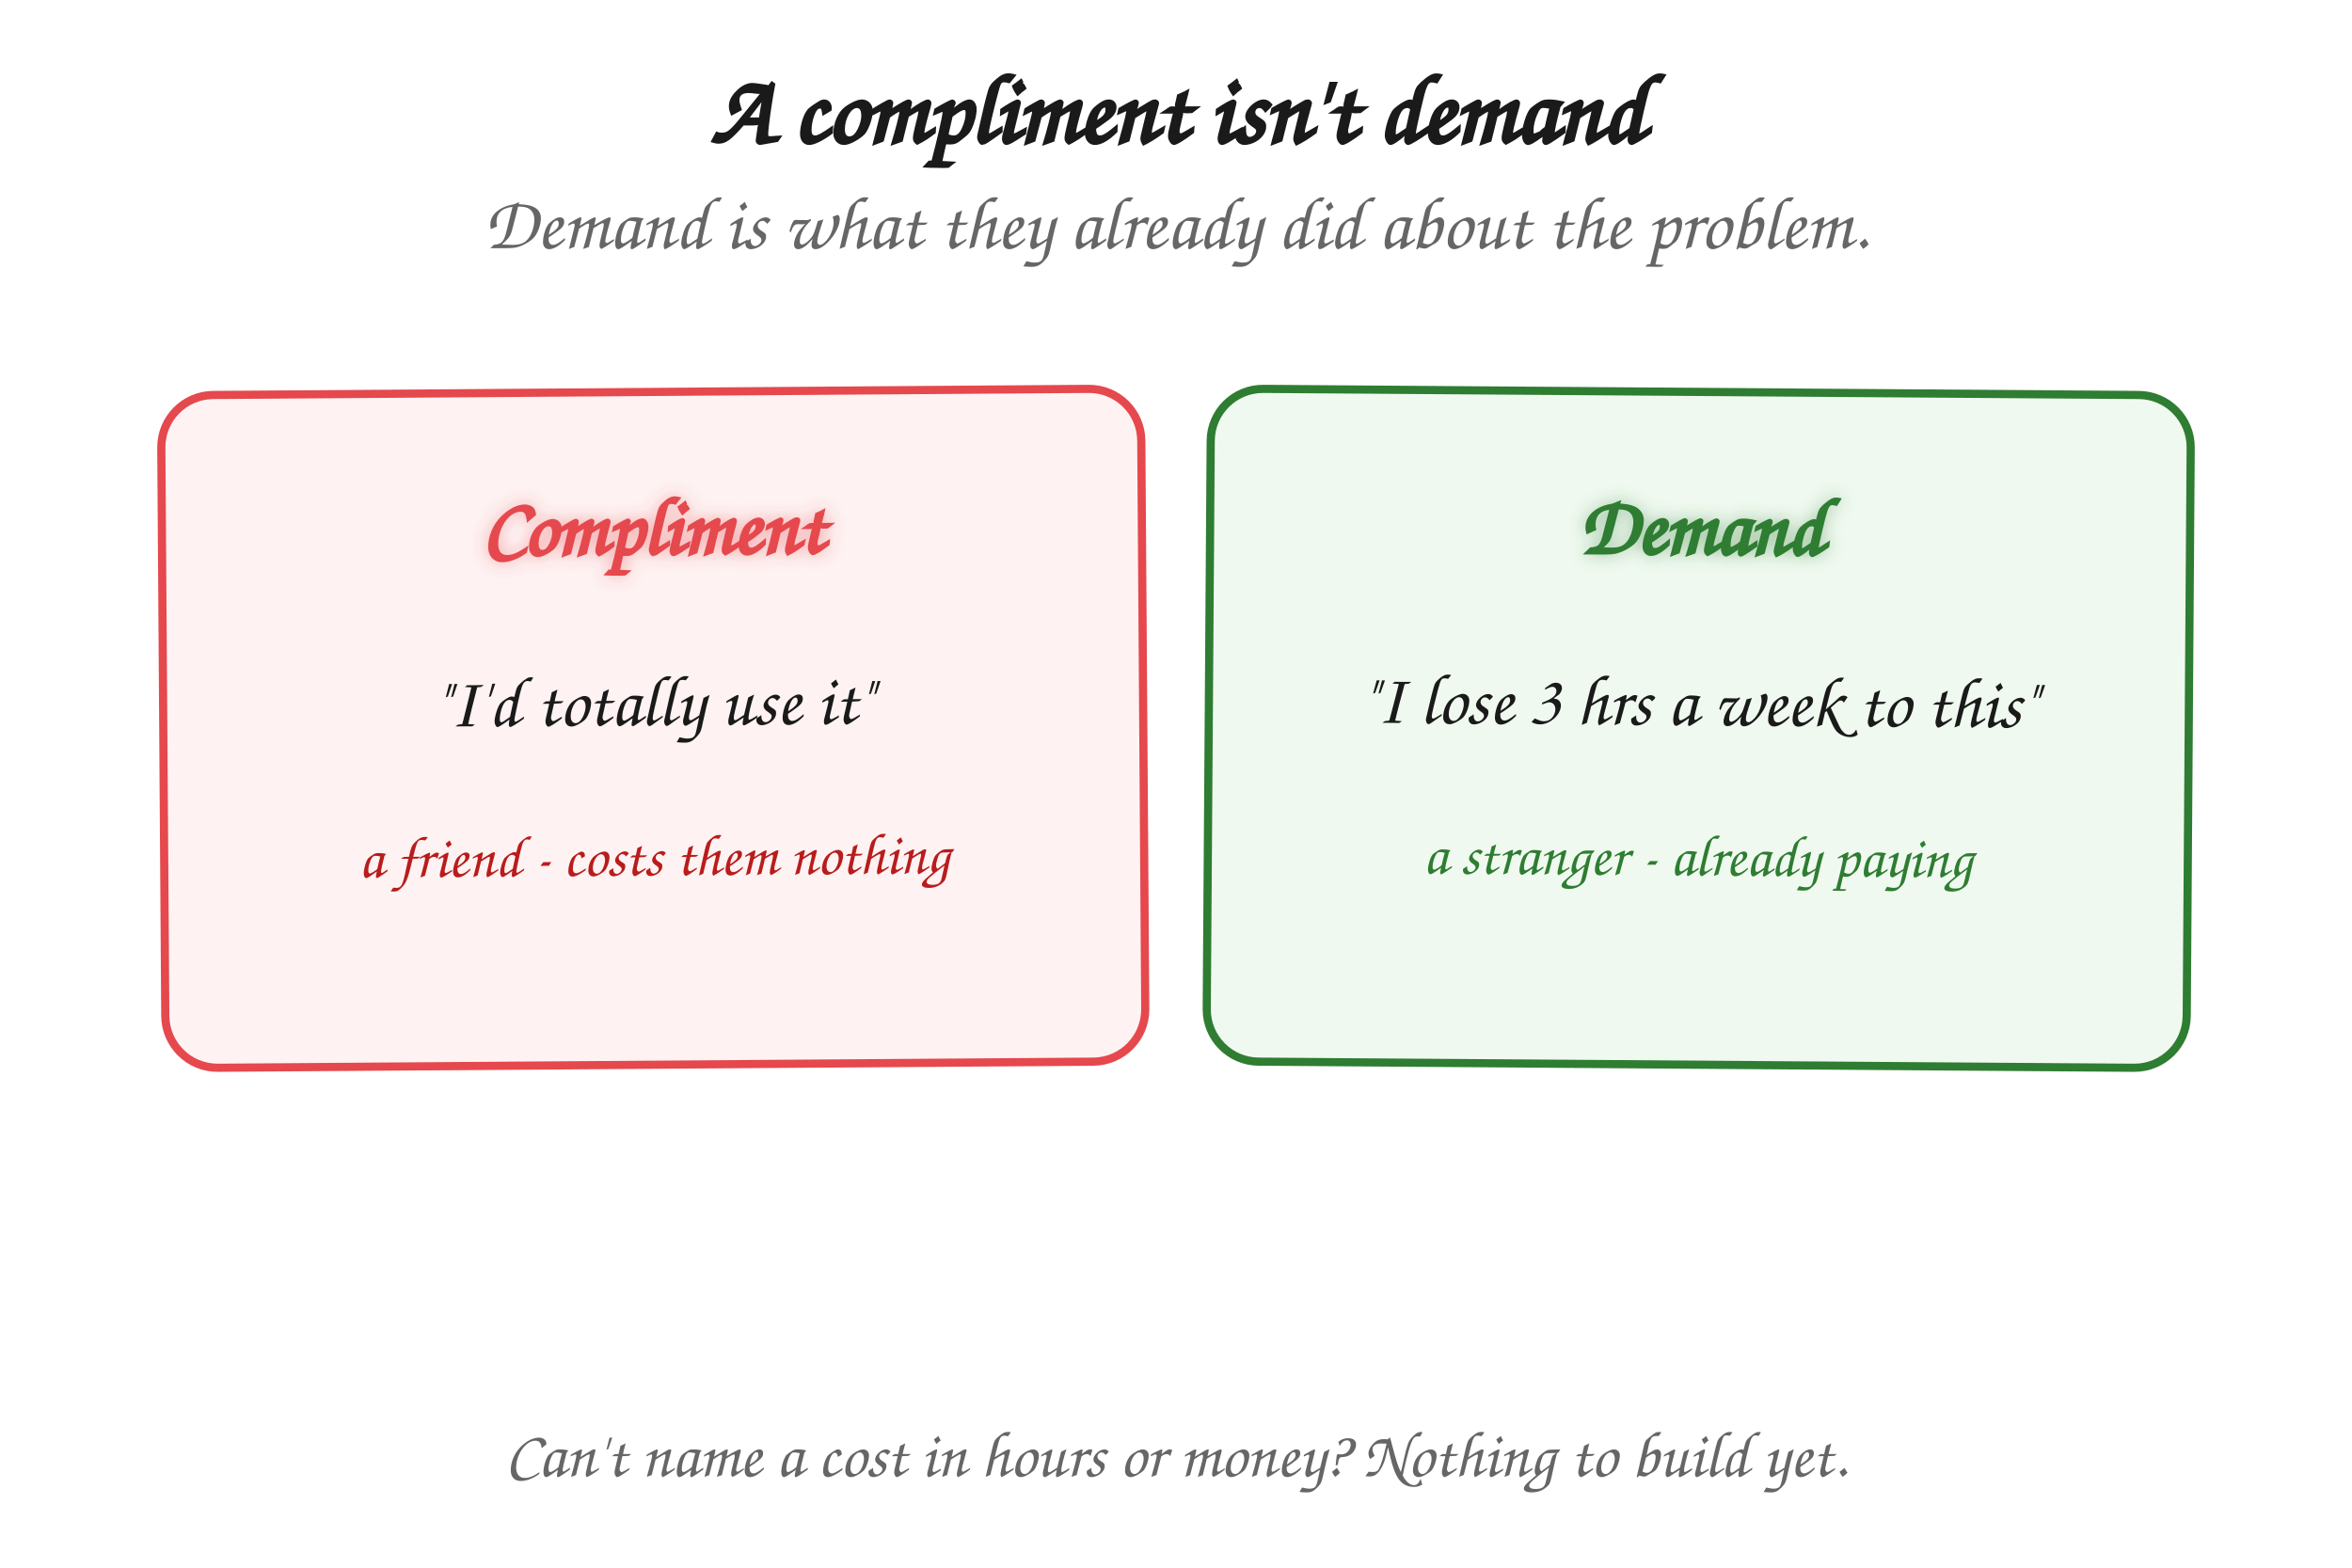
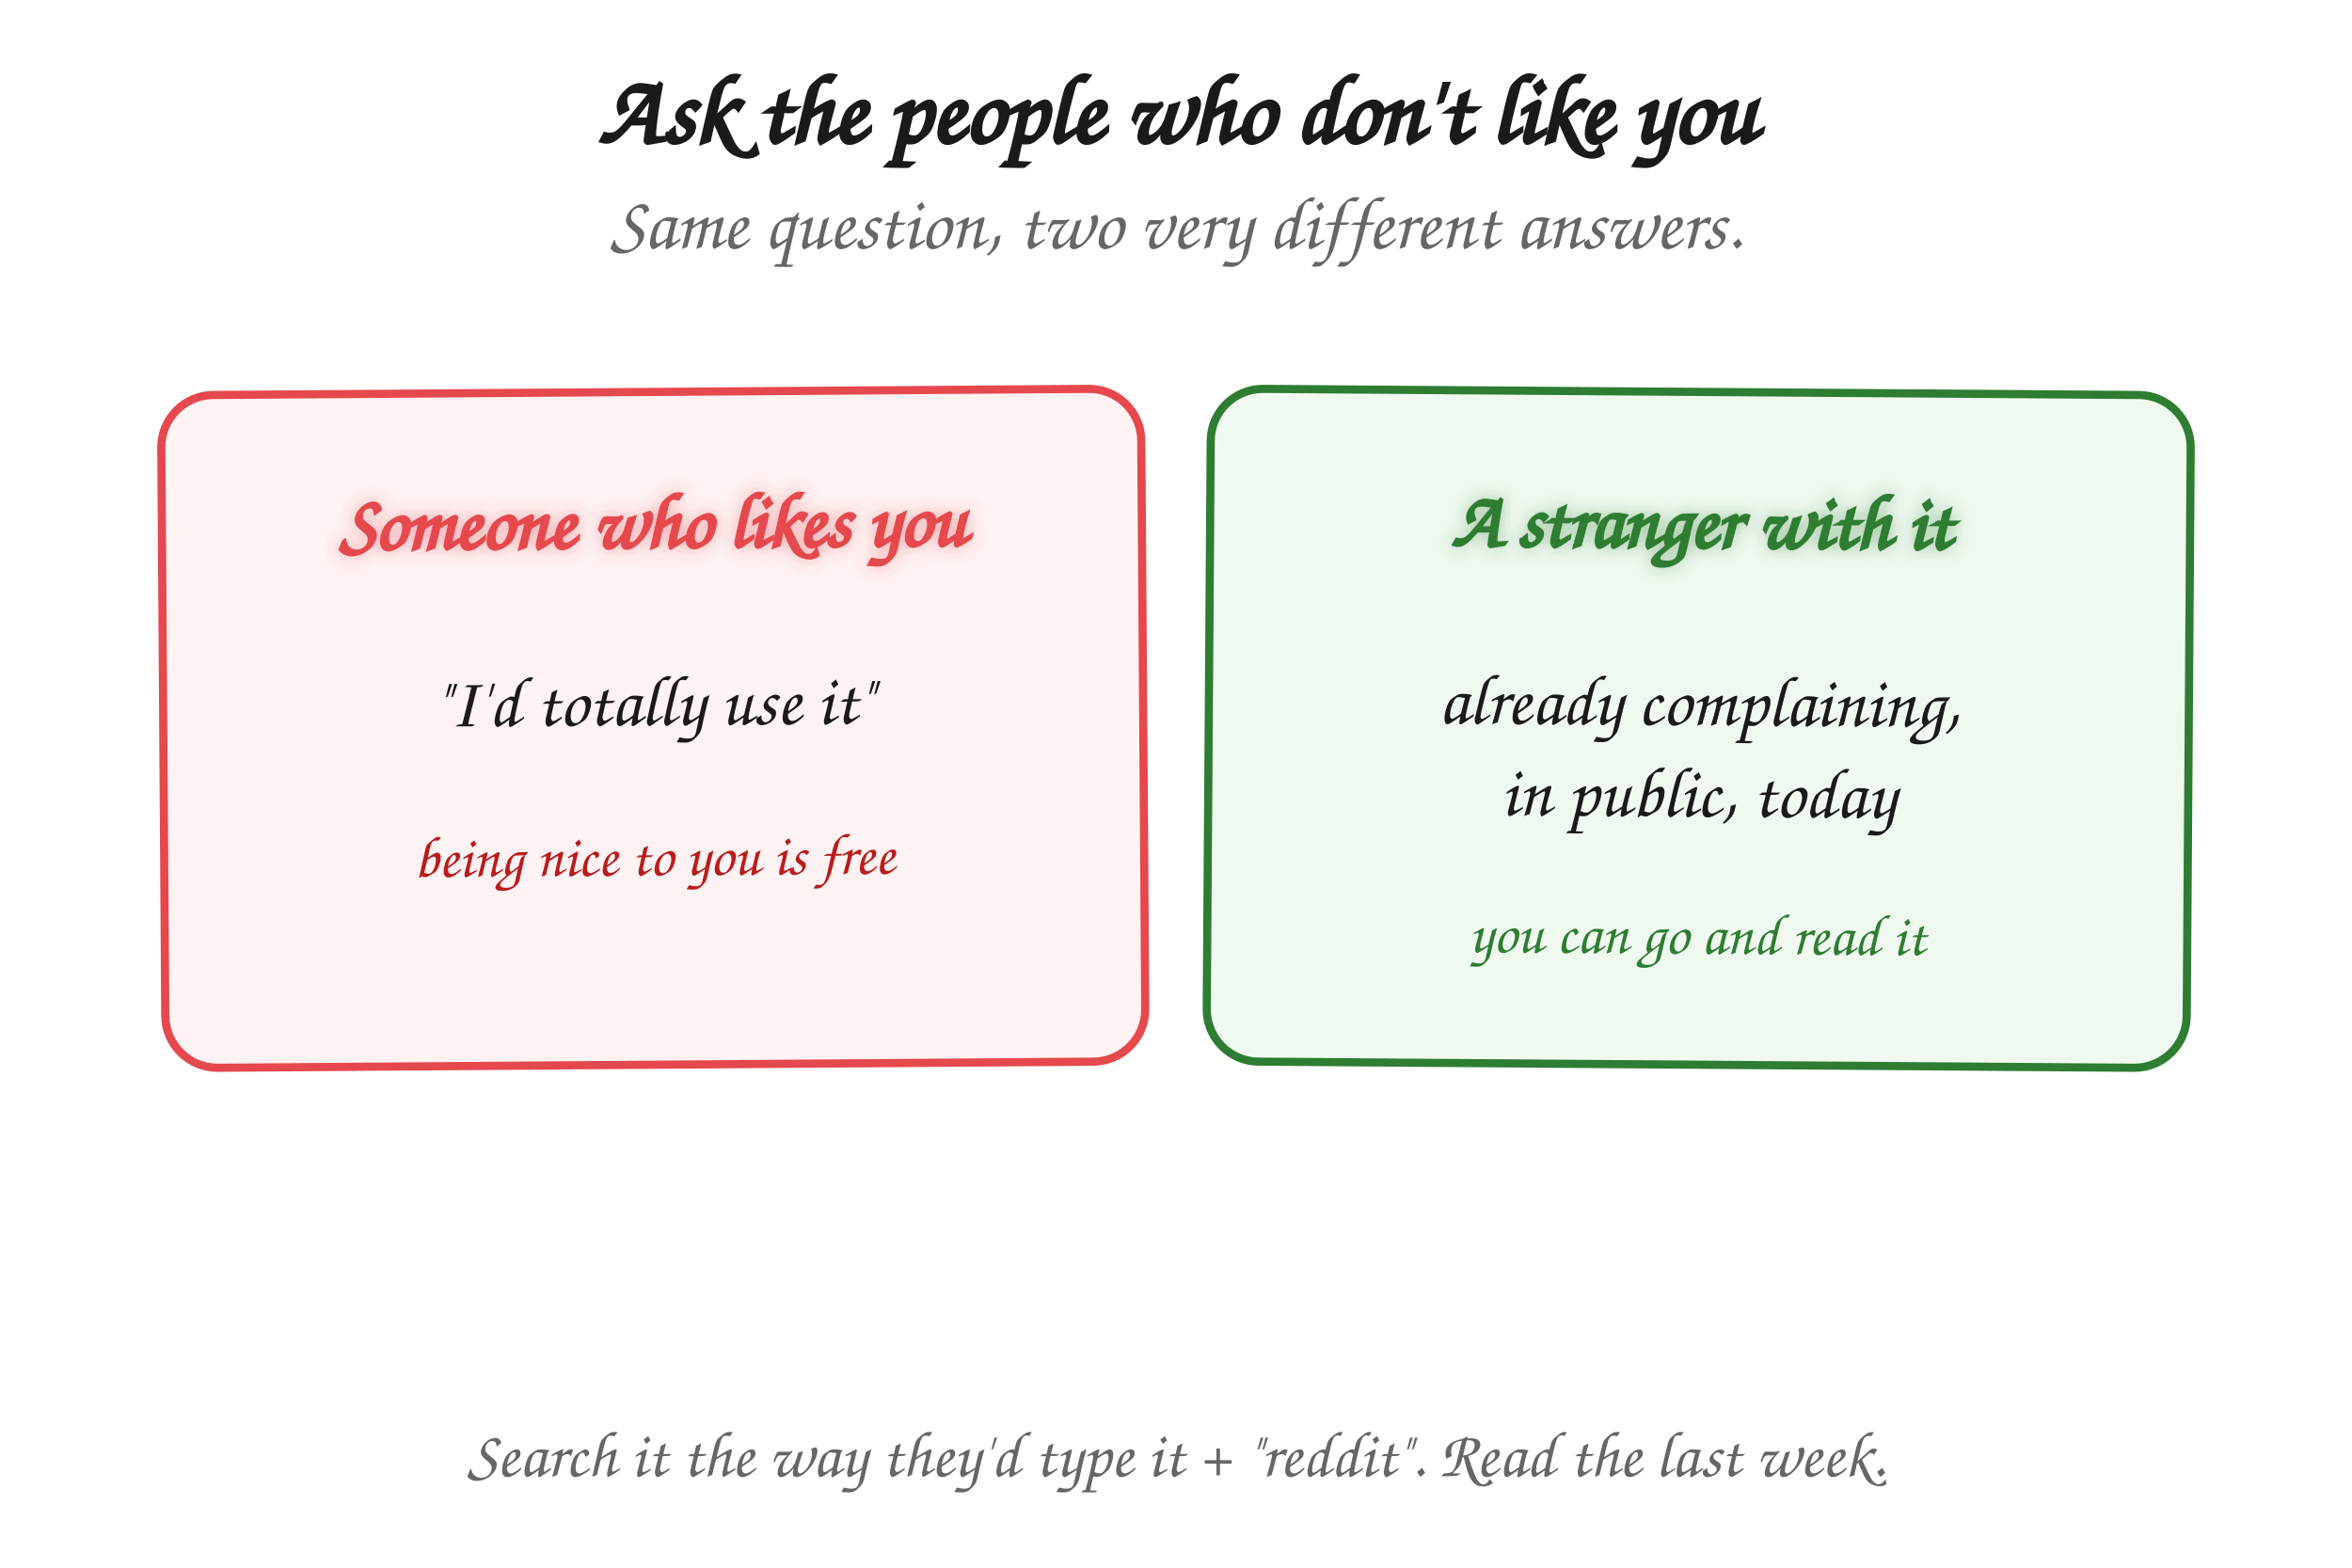
<svg xmlns="http://www.w3.org/2000/svg" viewBox="0 0 720 480" role="img" aria-labelledby="t">
  <defs>
    <style>
      .h    { font-family: "Caveat","Patrick Hand","Comic Sans MS",cursive; }
      .title{ font-size: 30px; font-weight: 700; fill: #1a1a1a; }
      .sub  { font-size: 23px; fill: #666; font-style: italic; }
-       .head { font-size: 25px; font-weight: 700; }
+       .head { font-size: 24px; font-weight: 700; }
      .quote{ font-size: 22px; fill: #1a1a1a; }
      .note { font-size: 18px; font-style: italic; }
      .basis{ font-size: 20px; fill: #666; font-style: italic; }
      .red  { fill: #fef2f2; stroke: #e5484d; stroke-width: 2.5; }
      .green{ fill: #f0f9f0; stroke: #2e7d32; stroke-width: 2.5; }
    </style>
    <filter id="gr" x="-40%" y="-40%" width="180%" height="180%">
      <feDropShadow dx="0" dy="0" stdDeviation="2.4" flood-color="#e5484d" flood-opacity="0.45" />
    </filter>
    <filter id="gg" x="-40%" y="-40%" width="180%" height="180%">
      <feDropShadow dx="0" dy="0" stdDeviation="2.4" flood-color="#2e7d32" flood-opacity="0.45" />
    </filter>
  </defs>
-   <text x="360" y="44" text-anchor="middle" class="h title">A compliment isn't demand</text>
-   <text x="360" y="76" text-anchor="middle" class="h sub">Demand is what they already did about the problem.</text>
+   <text x="360" y="44" text-anchor="middle" class="h title">Ask the people who don't like you</text>
+   <text x="360" y="76" text-anchor="middle" class="h sub">Same question, two very different answers.</text>
  <g transform="translate(0,0) rotate(-0.4 200 225)">
    <rect x="50" y="120" width="300" height="206" rx="16" class="red" />
-     <text x="200" y="170" text-anchor="middle" class="h head" fill="#e5484d" filter="url(#gr)">Compliment</text>
+     <text x="200" y="168" text-anchor="middle" class="h head" fill="#e5484d" filter="url(#gr)">Someone who likes you</text>
    <text x="200" y="222" text-anchor="middle" class="h quote">"I'd totally use it"</text>
-     <text x="200" y="268" text-anchor="middle" class="h note" fill="#b91c1c">a friend - costs them nothing</text>
+     <text x="200" y="268" text-anchor="middle" class="h note" fill="#b91c1c">being nice to you is free</text>
  </g>
  <g transform="translate(0,0) rotate(0.4 520 225)">
    <rect x="370" y="120" width="300" height="206" rx="16" class="green" />
-     <text x="520" y="170" text-anchor="middle" class="h head" fill="#2e7d32" filter="url(#gg)">Demand</text>
-     <text x="520" y="222" text-anchor="middle" class="h quote">"I lose 3 hrs a week to this"</text>
-     <text x="520" y="268" text-anchor="middle" class="h note" fill="#2e7d32">a stranger - already paying</text>
+     <text x="520" y="168" text-anchor="middle" class="h head" fill="#2e7d32" filter="url(#gg)">A stranger with it</text>
+     <text x="520" y="222" text-anchor="middle" class="h quote">already complaining,</text>
+     <text x="520" y="250" text-anchor="middle" class="h quote">in public, today</text>
+     <text x="520" y="292" text-anchor="middle" class="h note" fill="#2e7d32">you can go and read it</text>
  </g>
-   <text x="360" y="452" text-anchor="middle" class="h basis">Can't name a cost in hours or money? Nothing to build yet.</text>
+   <text x="360" y="452" text-anchor="middle" class="h basis">Search it the way they'd type it + "reddit". Read the last week.</text>
</svg>
